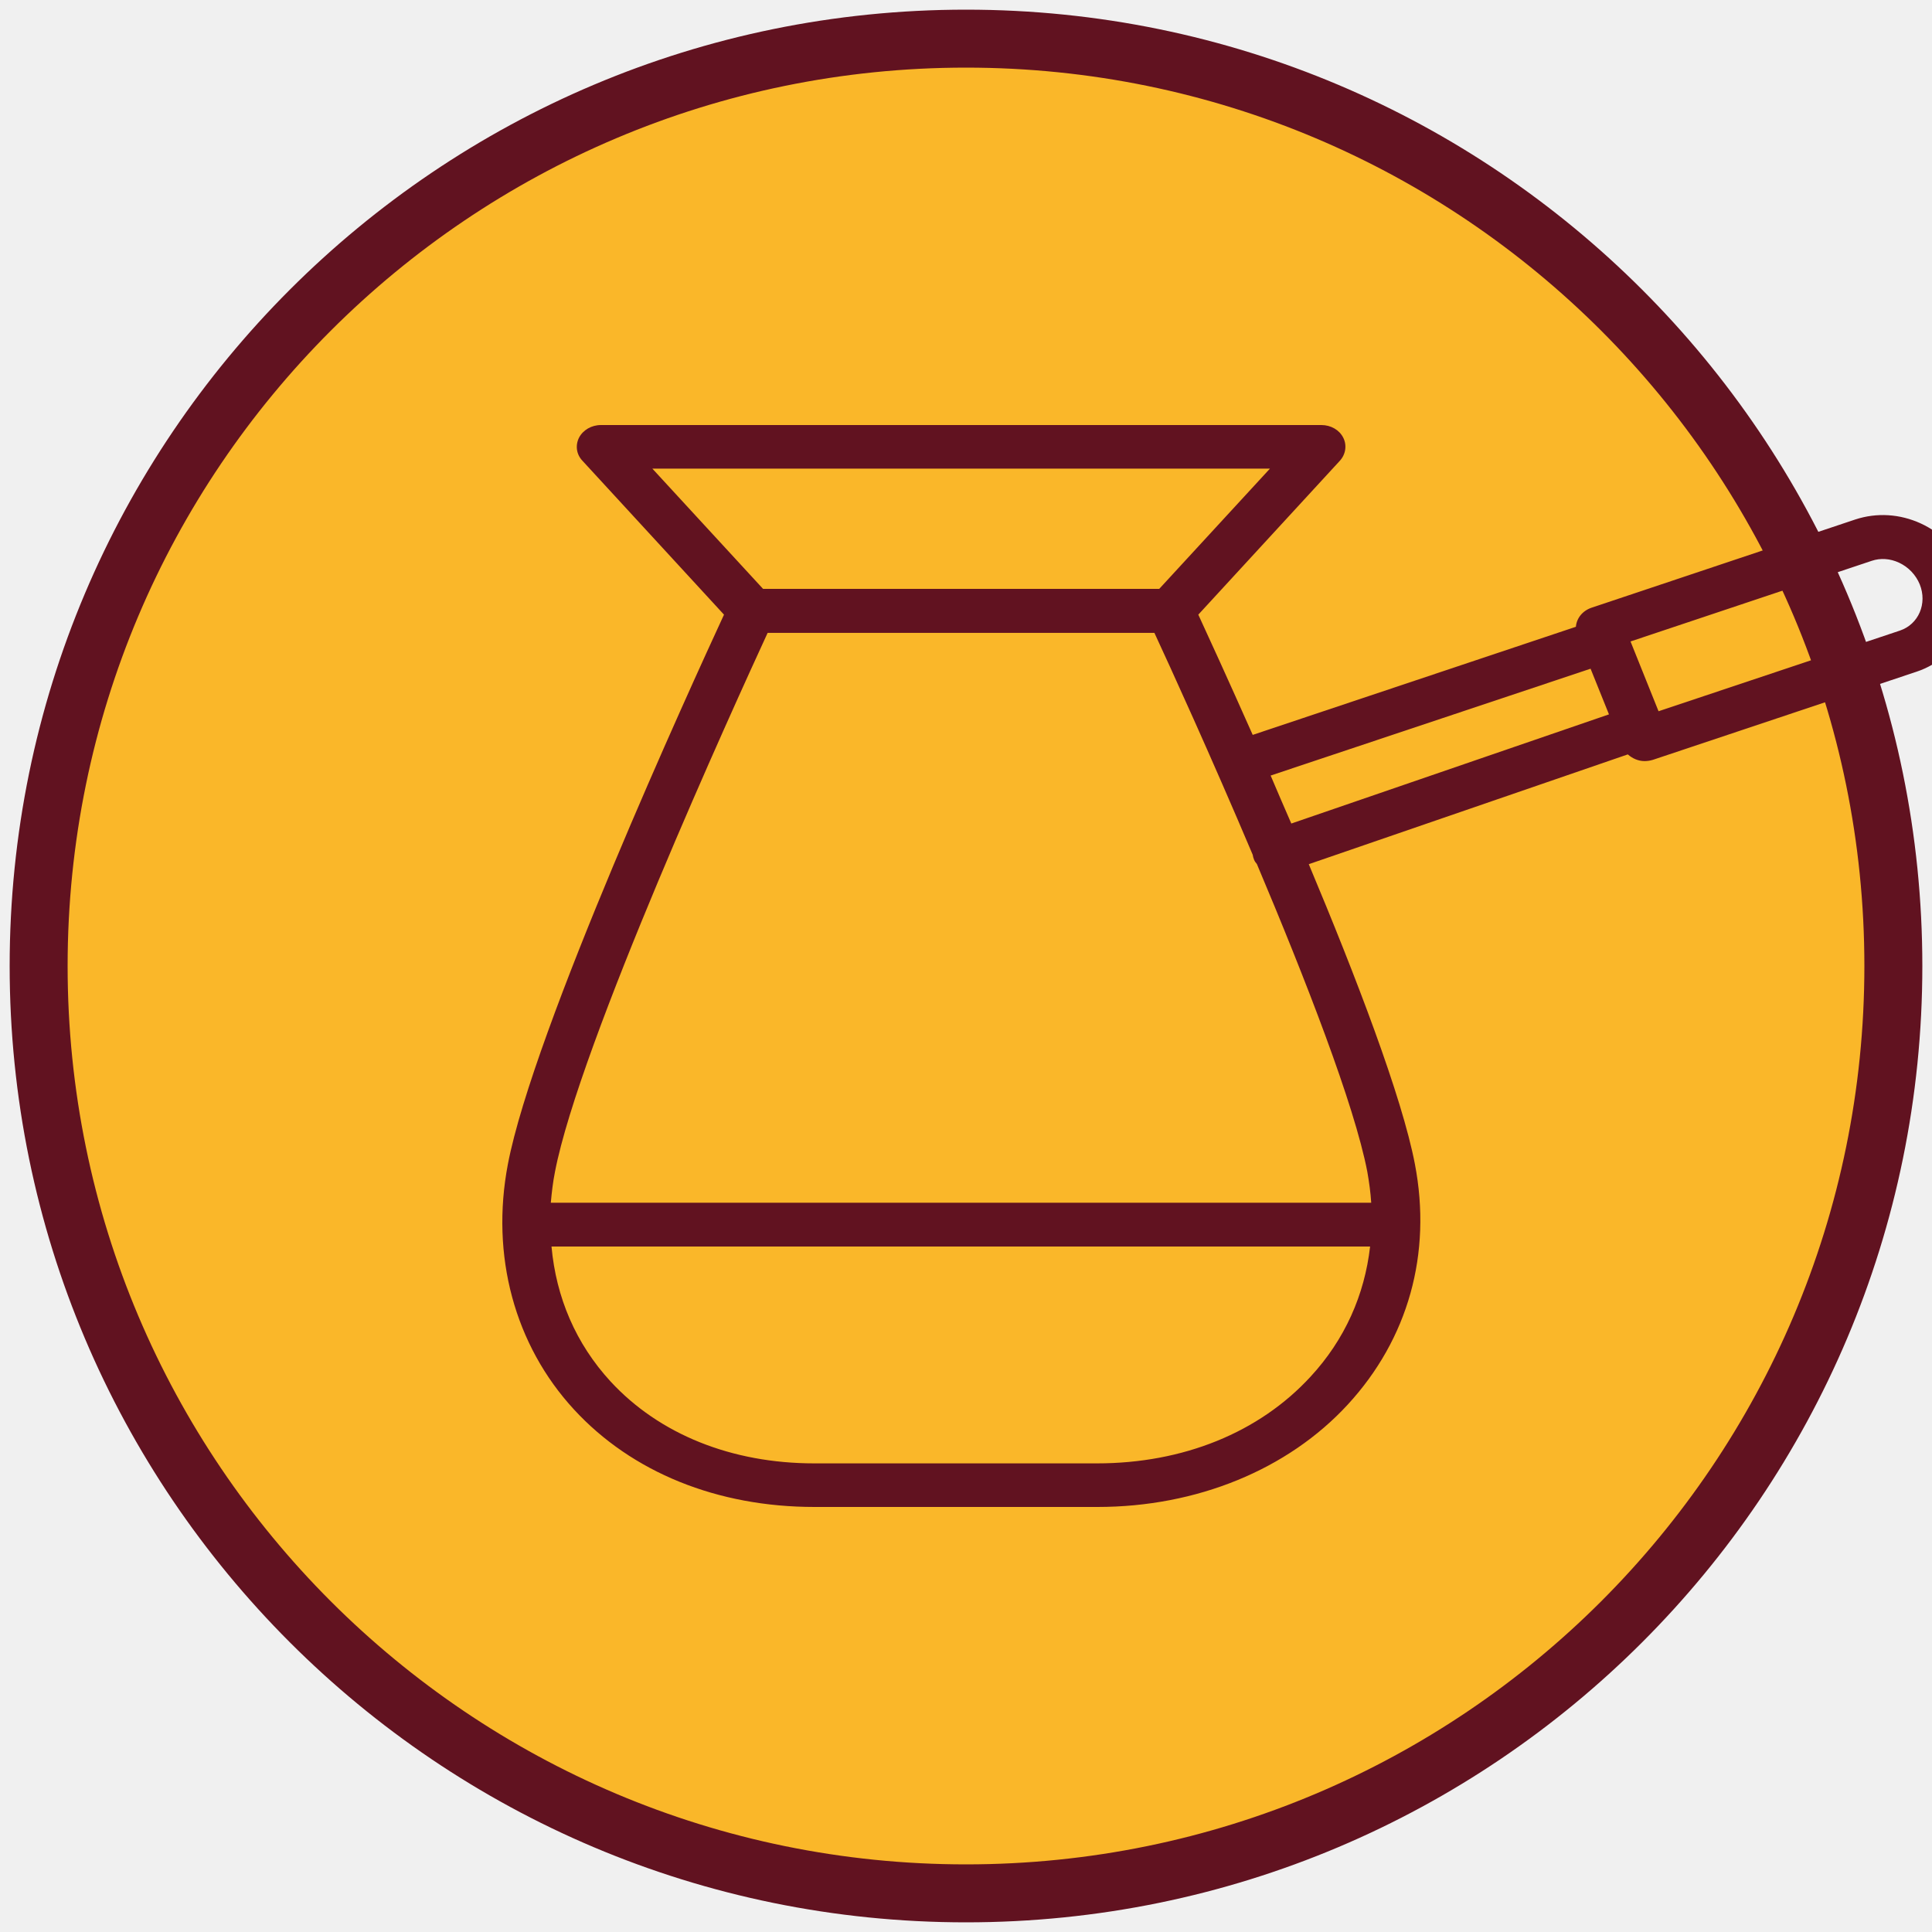
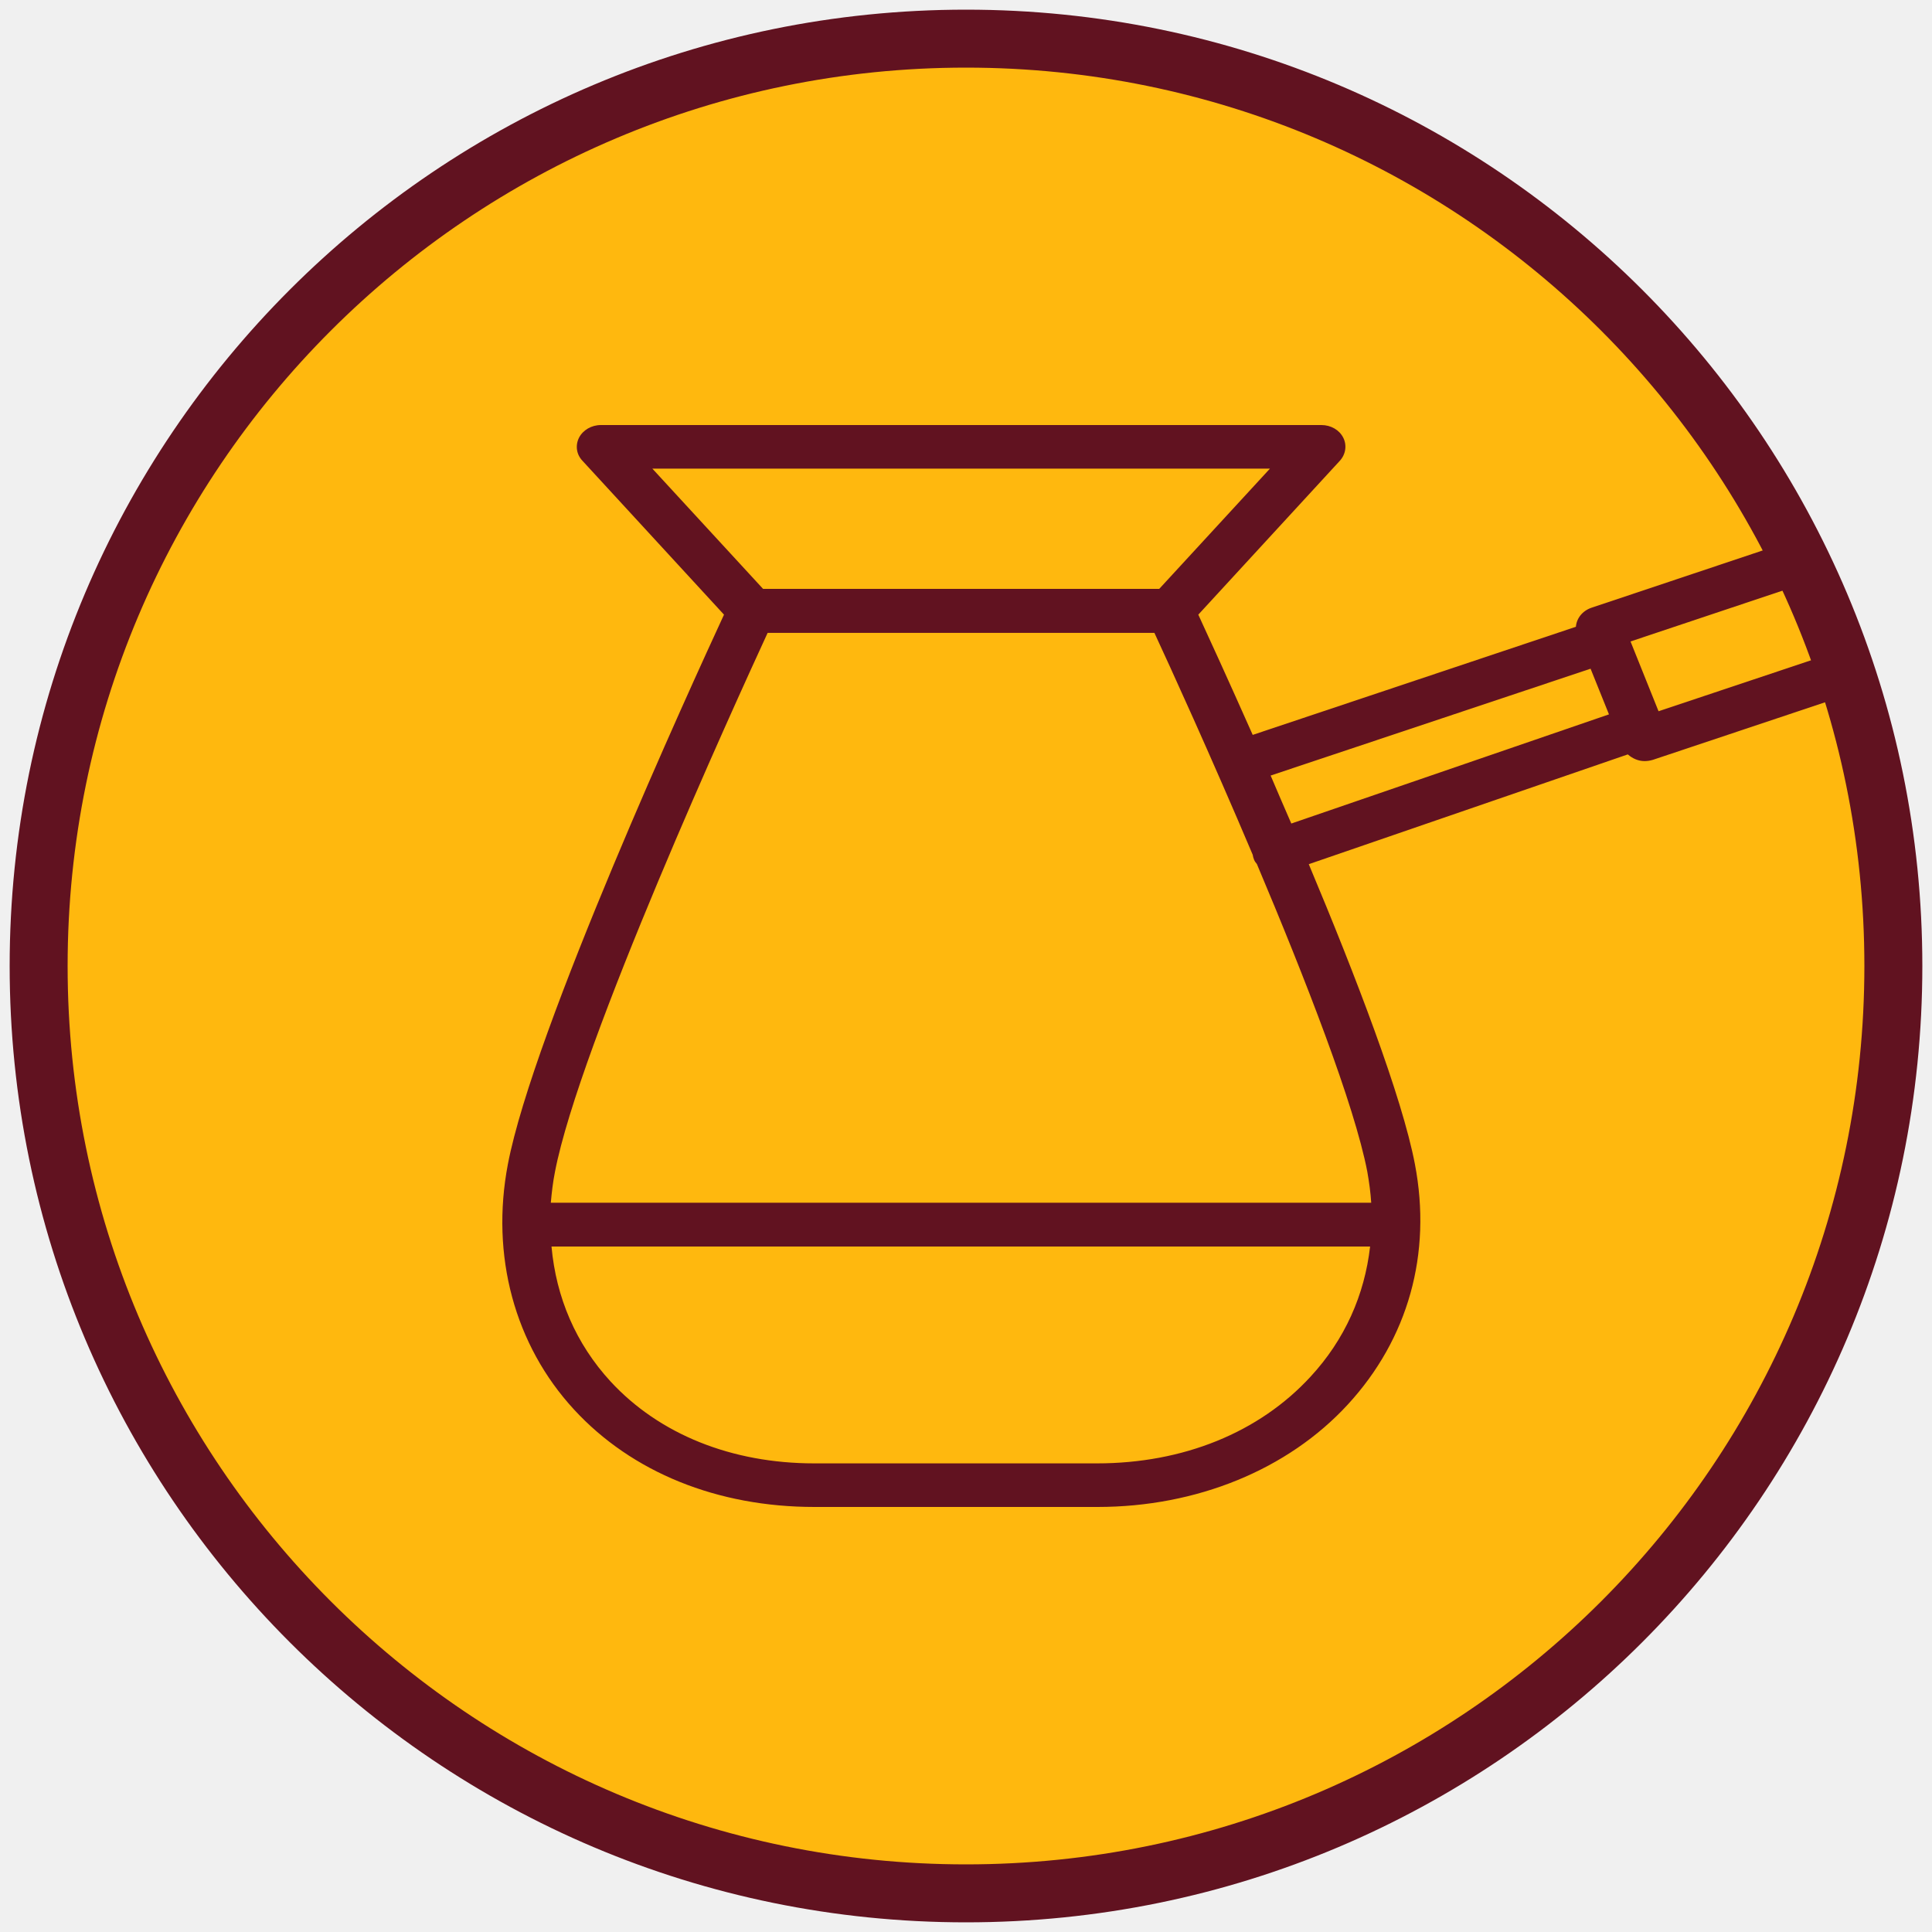
<svg xmlns="http://www.w3.org/2000/svg" width="50" height="50" viewBox="0 0 50 50" fill="none">
-   <g clipPath="url(#clip0)">
-     <path d="M1 25C1 11.745 11.745 1 25 1C38.255 1 49 11.745 49 25C49 38.255 38.255 49 25 49C11.745 49 1 38.255 1 25Z" fill="#FAB729" />
+   <g clip-path="url(#clip0)">
+     <path d="M1 25C1 11.745 11.745 1 25 1C38.255 1 49 11.745 49 25C49 38.255 38.255 49 25 49C11.745 49 1 38.255 1 25Z" fill="#FFB80E" />
    <path d="M50.853 14.73C50.645 14.21 50.241 13.792 49.712 13.548C49.171 13.299 48.57 13.261 48.012 13.445L41.188 15.728C40.95 15.809 40.801 16.005 40.784 16.221L32.42 19.019C31.784 17.588 31.261 16.444 31.012 15.907L34.673 11.927C34.828 11.759 34.863 11.521 34.762 11.325C34.661 11.125 34.441 11 34.198 11H15.551C15.307 11 15.088 11.13 14.986 11.325C14.885 11.526 14.915 11.759 15.076 11.927L18.737 15.907C17.887 17.745 13.804 26.665 13.144 30.129C12.692 32.493 13.316 34.809 14.856 36.479C16.354 38.105 18.565 39 21.079 39H28.402C30.97 39 33.33 38.035 34.881 36.349C36.444 34.651 37.063 32.445 36.617 30.124C36.284 28.383 35.089 25.266 33.871 22.365L42.127 19.524C42.246 19.627 42.395 19.697 42.561 19.697C42.632 19.697 42.704 19.686 42.775 19.665L49.605 17.382C50.728 17.008 51.287 15.815 50.853 14.73ZM16.883 12.128H32.866L30.001 15.24H19.748L16.883 12.128ZM33.918 35.627C32.587 37.075 30.619 37.872 28.39 37.872H21.073C18.933 37.872 17.061 37.118 15.801 35.752C14.903 34.776 14.392 33.578 14.273 32.26H35.458C35.315 33.513 34.804 34.668 33.918 35.627ZM35.487 31.127H14.255C14.279 30.861 14.309 30.596 14.362 30.33C14.992 27.039 19.017 18.222 19.866 16.379H29.876C30.269 17.225 31.327 19.54 32.42 22.121C32.426 22.164 32.438 22.208 32.456 22.251C32.474 22.294 32.498 22.327 32.527 22.359C33.782 25.331 35.054 28.595 35.386 30.325C35.434 30.596 35.47 30.861 35.487 31.127ZM32.884 20.071L41.164 17.306L41.64 18.488L33.419 21.313C33.235 20.89 33.056 20.478 32.884 20.071ZM49.171 16.319L42.923 18.407L42.198 16.601L48.44 14.514C48.666 14.438 48.915 14.454 49.147 14.562C49.391 14.676 49.581 14.877 49.682 15.121C49.884 15.62 49.652 16.157 49.171 16.319Z" fill="#611220" />
  </g>
  <path d="M25 48.25C12.159 48.25 1.75 37.841 1.75 25H0.25C0.25 38.669 11.331 49.75 25 49.75V48.25ZM48.25 25C48.25 37.841 37.841 48.25 25 48.25V49.75C38.669 49.75 49.75 38.669 49.75 25H48.25ZM25 1.75C37.841 1.75 48.25 12.159 48.25 25H49.75C49.75 11.331 38.669 0.25 25 0.25V1.75ZM25 0.25C11.331 0.25 0.25 11.331 0.25 25H1.75C1.75 12.159 12.159 1.75 25 1.75V0.25Z" fill="#611220" />
  <defs>
    <clipPath id="clip0">
      <path d="M1 25C1 11.745 11.745 1 25 1C38.255 1 49 11.745 49 25C49 38.255 38.255 49 25 49C11.745 49 1 38.255 1 25Z" fill="white" />
    </clipPath>
  </defs>
</svg>
